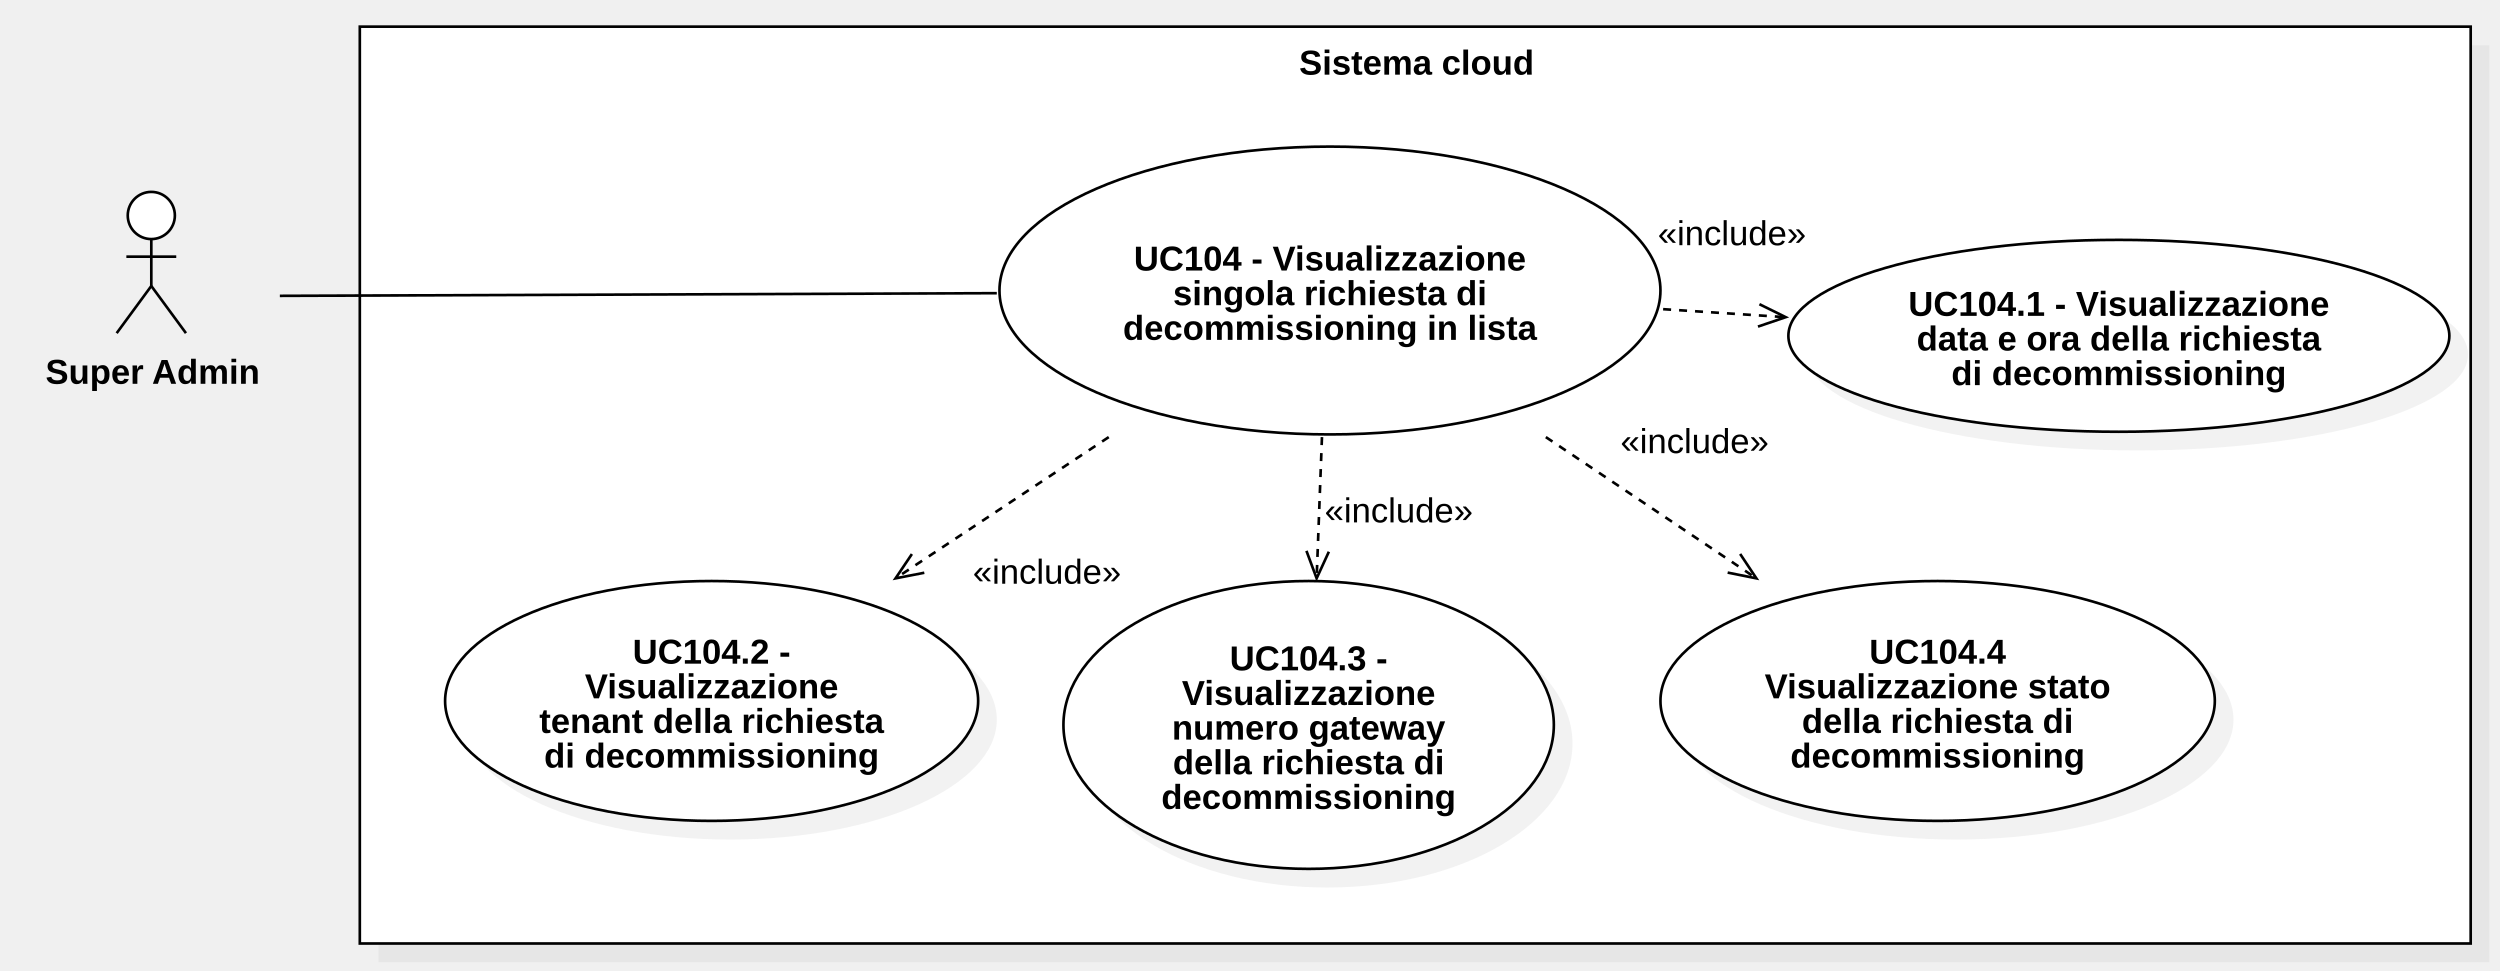
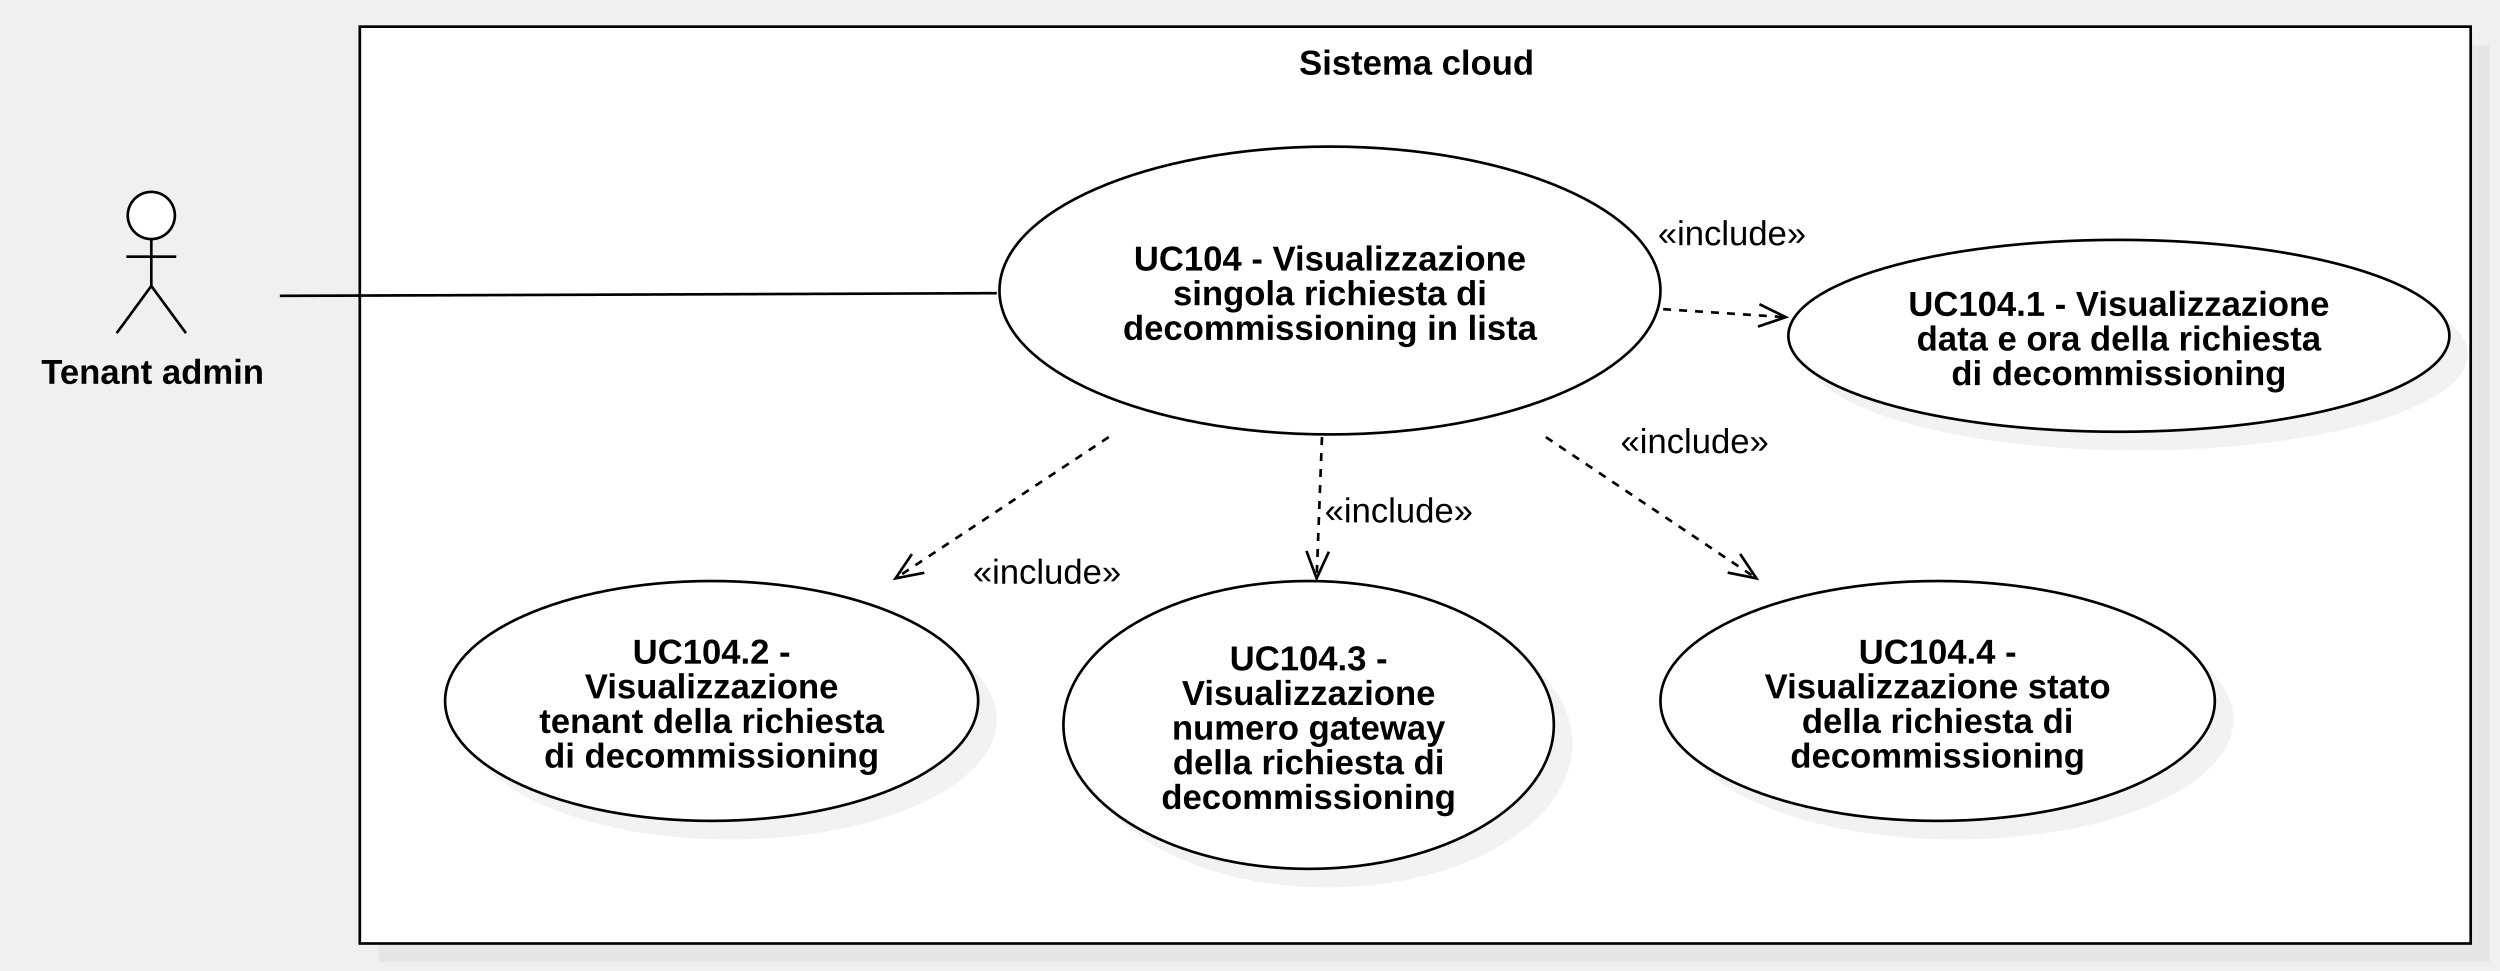
<svg xmlns="http://www.w3.org/2000/svg" version="1.1" width="938" height="364">
  <defs />
  <g>
    <g>
      <rect fill="#C0C0C0" stroke="none" x="176" y="37" width="792" height="344" transform="matrix(1 0 0 1 -34 -20)" fill-opacity="0.2" />
    </g>
    <g>
      <rect fill="#ffffff" stroke="none" x="169" y="30" width="792" height="344" transform="matrix(1 0 0 1 -34 -20)" />
    </g>
    <g>
      <path fill="none" stroke="#000000" paint-order="fill stroke markers" d=" M 135 10 L 927 10 L 927 354 L 135 354 L 135 10 Z Z" stroke-miterlimit="10" stroke-dasharray="" />
    </g>
    <g>
      <g>
        <path fill="none" stroke="none" />
        <text fill="#000000" stroke="none" font-family="Arial" font-size="13px" font-style="normal" font-weight="bold" text-decoration="undefined" x="565.5" y="43.5" text-anchor="middle" dominant-baseline="central" transform="matrix(1 0 0 1 -34 -20)">Sistema cloud</text>
      </g>
    </g>
    <g>
      <path fill="#ffffff" stroke="none" paint-order="stroke fill markers" d=" M 375 109 C 375 79.177 430.517 55 499 55 C 567.483 55 623 79.177 623 109 C 623 138.823 567.483 163 499 163 C 430.517 163 375 138.823 375 109 Z" />
    </g>
    <g>
      <path fill="none" stroke="#000000" paint-order="fill stroke markers" d=" M 375 109 C 375 79.177 430.517 55 499 55 C 567.483 55 623 79.177 623 109 C 623 138.823 567.483 163 499 163 C 430.517 163 375 138.823 375 109 Z" stroke-miterlimit="10" stroke-dasharray="" />
    </g>
    <g>
      <g>
        <path fill="none" stroke="none" />
        <text fill="#000000" stroke="none" font-family="Arial" font-size="13px" font-style="normal" font-weight="bold" text-decoration="undefined" x="533" y="117" text-anchor="middle" dominant-baseline="central" transform="matrix(1 0 0 1 -34 -20)">UC104 - Visualizzazione</text>
        <text fill="#000000" stroke="none" font-family="Arial" font-size="13px" font-style="normal" font-weight="bold" text-decoration="undefined" x="533" y="130" text-anchor="middle" dominant-baseline="central" transform="matrix(1 0 0 1 -34 -20)">singola richiesta di</text>
        <text fill="#000000" stroke="none" font-family="Arial" font-size="13px" font-style="normal" font-weight="bold" text-decoration="undefined" x="533" y="143" text-anchor="middle" dominant-baseline="central" transform="matrix(1 0 0 1 -34 -20)">decommissioning in lista</text>
      </g>
    </g>
    <g>
      <path fill="#C0C0C0" stroke="none" paint-order="stroke fill markers" d=" M 678 133 C 678 113.118 733.517 97 802 97 C 870.483 97 926 113.118 926 133 C 926 152.882 870.483 169 802 169 C 733.517 169 678 152.882 678 133 Z" fill-opacity="0.2" />
    </g>
    <g>
      <path fill="#ffffff" stroke="none" paint-order="stroke fill markers" d=" M 671 126 C 671 106.118 726.517 90 795 90 C 863.483 90 919 106.118 919 126 C 919 145.882 863.483 162 795 162 C 726.517 162 671 145.882 671 126 Z" />
    </g>
    <g>
      <path fill="none" stroke="#000000" paint-order="fill stroke markers" d=" M 671 126 C 671 106.118 726.517 90 795 90 C 863.483 90 919 106.118 919 126 C 919 145.882 863.483 162 795 162 C 726.517 162 671 145.882 671 126 Z" stroke-miterlimit="10" stroke-dasharray="" />
    </g>
    <g>
      <g>
        <path fill="none" stroke="none" />
        <text fill="#000000" stroke="none" font-family="Arial" font-size="13px" font-style="normal" font-weight="bold" text-decoration="undefined" x="829" y="134" text-anchor="middle" dominant-baseline="central" transform="matrix(1 0 0 1 -34 -20)">UC104.1 - Visualizzazione</text>
        <text fill="#000000" stroke="none" font-family="Arial" font-size="13px" font-style="normal" font-weight="bold" text-decoration="undefined" x="829" y="147" text-anchor="middle" dominant-baseline="central" transform="matrix(1 0 0 1 -34 -20)">data e ora della richiesta</text>
        <text fill="#000000" stroke="none" font-family="Arial" font-size="13px" font-style="normal" font-weight="bold" text-decoration="undefined" x="829" y="160" text-anchor="middle" dominant-baseline="central" transform="matrix(1 0 0 1 -34 -20)">di decommissioning</text>
      </g>
    </g>
    <g>
      <path fill="#C0C0C0" stroke="none" paint-order="stroke fill markers" d=" M 174 270 C 174 245.147 218.772 225 274 225 C 329.228 225 374 245.147 374 270 C 374 294.853 329.228 315 274 315 C 218.772 315 174 294.853 174 270 Z" fill-opacity="0.2" />
    </g>
    <g>
      <path fill="#ffffff" stroke="none" paint-order="stroke fill markers" d=" M 167 263 C 167 238.147 211.772 218 267 218 C 322.228 218 367 238.147 367 263 C 367 287.853 322.228 308 267 308 C 211.772 308 167 287.853 167 263 Z" />
    </g>
    <g>
      <path fill="none" stroke="#000000" paint-order="fill stroke markers" d=" M 167 263 C 167 238.147 211.772 218 267 218 C 322.228 218 367 238.147 367 263 C 367 287.853 322.228 308 267 308 C 211.772 308 167 287.853 167 263 Z" stroke-miterlimit="10" stroke-dasharray="" />
    </g>
    <g>
      <g>
        <path fill="none" stroke="none" />
        <text fill="#000000" stroke="none" font-family="Arial" font-size="13px" font-style="normal" font-weight="bold" text-decoration="undefined" x="301" y="264.5" text-anchor="middle" dominant-baseline="central" transform="matrix(1 0 0 1 -34 -20)">UC104.2 -</text>
        <text fill="#000000" stroke="none" font-family="Arial" font-size="13px" font-style="normal" font-weight="bold" text-decoration="undefined" x="301" y="277.5" text-anchor="middle" dominant-baseline="central" transform="matrix(1 0 0 1 -34 -20)">Visualizzazione</text>
        <text fill="#000000" stroke="none" font-family="Arial" font-size="13px" font-style="normal" font-weight="bold" text-decoration="undefined" x="301" y="290.5" text-anchor="middle" dominant-baseline="central" transform="matrix(1 0 0 1 -34 -20)">tenant della richiesta</text>
        <text fill="#000000" stroke="none" font-family="Arial" font-size="13px" font-style="normal" font-weight="bold" text-decoration="undefined" x="301" y="303.5" text-anchor="middle" dominant-baseline="central" transform="matrix(1 0 0 1 -34 -20)">di decommissioning</text>
      </g>
    </g>
    <g>
      <path fill="#C0C0C0" stroke="none" paint-order="stroke fill markers" d=" M 406 279 C 406 249.177 447.19 225 498 225 C 548.81 225 590 249.177 590 279 C 590 308.823 548.81 333 498 333 C 447.19 333 406 308.823 406 279 Z" fill-opacity="0.2" />
    </g>
    <g>
      <path fill="#ffffff" stroke="none" paint-order="stroke fill markers" d=" M 399 272 C 399 242.177 440.19 218 491 218 C 541.81 218 583 242.177 583 272 C 583 301.823 541.81 326 491 326 C 440.19 326 399 301.823 399 272 Z" />
    </g>
    <g>
      <path fill="none" stroke="#000000" paint-order="fill stroke markers" d=" M 399 272 C 399 242.177 440.19 218 491 218 C 541.81 218 583 242.177 583 272 C 583 301.823 541.81 326 491 326 C 440.19 326 399 301.823 399 272 Z" stroke-miterlimit="10" stroke-dasharray="" />
    </g>
    <g>
      <g>
        <path fill="none" stroke="none" />
        <text fill="#000000" stroke="none" font-family="Arial" font-size="13px" font-style="normal" font-weight="bold" text-decoration="undefined" x="525" y="267" text-anchor="middle" dominant-baseline="central" transform="matrix(1 0 0 1 -34 -20)">UC104.3 -</text>
        <text fill="#000000" stroke="none" font-family="Arial" font-size="13px" font-style="normal" font-weight="bold" text-decoration="undefined" x="525" y="280" text-anchor="middle" dominant-baseline="central" transform="matrix(1 0 0 1 -34 -20)">Visualizzazione</text>
        <text fill="#000000" stroke="none" font-family="Arial" font-size="13px" font-style="normal" font-weight="bold" text-decoration="undefined" x="525" y="293" text-anchor="middle" dominant-baseline="central" transform="matrix(1 0 0 1 -34 -20)">numero gateway</text>
        <text fill="#000000" stroke="none" font-family="Arial" font-size="13px" font-style="normal" font-weight="bold" text-decoration="undefined" x="525" y="306" text-anchor="middle" dominant-baseline="central" transform="matrix(1 0 0 1 -34 -20)">della richiesta di</text>
        <text fill="#000000" stroke="none" font-family="Arial" font-size="13px" font-style="normal" font-weight="bold" text-decoration="undefined" x="525" y="319" text-anchor="middle" dominant-baseline="central" transform="matrix(1 0 0 1 -34 -20)">decommissioning</text>
      </g>
    </g>
    <g>
      <path fill="#C0C0C0" stroke="none" paint-order="stroke fill markers" d=" M 630 270 C 630 245.147 676.562 225 734 225 C 791.438 225 838 245.147 838 270 C 838 294.853 791.438 315 734 315 C 676.562 315 630 294.853 630 270 Z" fill-opacity="0.2" />
    </g>
    <g>
      <path fill="#ffffff" stroke="none" paint-order="stroke fill markers" d=" M 623 263 C 623 238.147 669.562 218 727 218 C 784.438 218 831 238.147 831 263 C 831 287.853 784.438 308 727 308 C 669.562 308 623 287.853 623 263 Z" />
    </g>
    <g>
      <path fill="none" stroke="#000000" paint-order="fill stroke markers" d=" M 623 263 C 623 238.147 669.562 218 727 218 C 784.438 218 831 238.147 831 263 C 831 287.853 784.438 308 727 308 C 669.562 308 623 287.853 623 263 Z" stroke-miterlimit="10" stroke-dasharray="" />
    </g>
    <g>
      <g>
        <path fill="none" stroke="none" />
-         <text fill="#000000" stroke="none" font-family="Arial" font-size="13px" font-style="normal" font-weight="bold" text-decoration="undefined" x="761" y="264.5" text-anchor="middle" dominant-baseline="central" transform="matrix(1 0 0 1 -34 -20)">UC104.4</text>
+         <text fill="#000000" stroke="none" font-family="Arial" font-size="13px" font-style="normal" font-weight="bold" text-decoration="undefined" x="761" y="264.5" text-anchor="middle" dominant-baseline="central" transform="matrix(1 0 0 1 -34 -20)">UC104.4 -</text>
        <text fill="#000000" stroke="none" font-family="Arial" font-size="13px" font-style="normal" font-weight="bold" text-decoration="undefined" x="761" y="277.5" text-anchor="middle" dominant-baseline="central" transform="matrix(1 0 0 1 -34 -20)">Visualizzazione stato</text>
        <text fill="#000000" stroke="none" font-family="Arial" font-size="13px" font-style="normal" font-weight="bold" text-decoration="undefined" x="761" y="290.5" text-anchor="middle" dominant-baseline="central" transform="matrix(1 0 0 1 -34 -20)">della richiesta di</text>
        <text fill="#000000" stroke="none" font-family="Arial" font-size="13px" font-style="normal" font-weight="bold" text-decoration="undefined" x="761" y="303.5" text-anchor="middle" dominant-baseline="central" transform="matrix(1 0 0 1 -34 -20)">decommissioning</text>
      </g>
    </g>
    <g>
      <path fill="none" stroke="#000000" paint-order="fill stroke markers" d=" M 416 164 L 336 217" stroke-miterlimit="10" stroke-dasharray="3" />
    </g>
    <g>
      <path fill="none" stroke="#000000" paint-order="fill stroke markers" d=" M 342.147 207.878 L 336 217 L 346.797 214.896" stroke-miterlimit="10" stroke-dasharray="" />
    </g>
    <g>
      <rect fill="#ffffff" stroke="none" x="399" y="228" width="55.656" height="13" transform="matrix(1 0 0 1 -34 -20)" />
    </g>
    <g>
      <g>
        <path fill="none" stroke="none" />
        <text fill="#000000" stroke="none" font-family="Arial" font-size="13px" font-style="normal" font-weight="normal" text-decoration="undefined" x="426.828" y="234.5" text-anchor="middle" dominant-baseline="central" transform="matrix(1 0 0 1 -34 -20)">«include»</text>
      </g>
    </g>
    <g>
      <path fill="none" stroke="#000000" paint-order="fill stroke markers" d=" M 496 164 L 494 217" stroke-miterlimit="10" stroke-dasharray="3" />
    </g>
    <g>
      <path fill="none" stroke="#000000" paint-order="fill stroke markers" d=" M 490.177 206.686 L 494 217 L 498.59 207.003" stroke-miterlimit="10" stroke-dasharray="" />
    </g>
    <g>
      <rect fill="#ffffff" stroke="none" x="531" y="205" width="55.656" height="13" transform="matrix(1 0 0 1 -34 -20)" />
    </g>
    <g>
      <g>
        <path fill="none" stroke="none" />
        <text fill="#000000" stroke="none" font-family="Arial" font-size="13px" font-style="normal" font-weight="normal" text-decoration="undefined" x="558.828" y="211.5" text-anchor="middle" dominant-baseline="central" transform="matrix(1 0 0 1 -34 -20)">«include»</text>
      </g>
    </g>
    <g>
      <path fill="none" stroke="#000000" paint-order="fill stroke markers" d=" M 580 164 L 659 217" stroke-miterlimit="10" stroke-dasharray="3" />
    </g>
    <g>
      <path fill="none" stroke="#000000" paint-order="fill stroke markers" d=" M 648.215 214.834 L 659 217 L 652.906 207.842" stroke-miterlimit="10" stroke-dasharray="" />
    </g>
    <g>
      <rect fill="#ffffff" stroke="none" x="642" y="179" width="55.656" height="13" transform="matrix(1 0 0 1 -34 -20)" />
    </g>
    <g>
      <g>
        <path fill="none" stroke="none" />
        <text fill="#000000" stroke="none" font-family="Arial" font-size="13px" font-style="normal" font-weight="normal" text-decoration="undefined" x="669.828" y="185.5" text-anchor="middle" dominant-baseline="central" transform="matrix(1 0 0 1 -34 -20)">«include»</text>
      </g>
    </g>
    <g>
      <path fill="none" stroke="#000000" paint-order="fill stroke markers" d=" M 624 116 L 670 119" stroke-miterlimit="10" stroke-dasharray="3" />
    </g>
    <g>
      <path fill="none" stroke="#000000" paint-order="fill stroke markers" d=" M 659.585 122.539 L 670 119 L 660.133 114.138" stroke-miterlimit="10" stroke-dasharray="" />
    </g>
    <g>
      <rect fill="#ffffff" stroke="none" x="656" y="101" width="55.656" height="13" transform="matrix(1 0 0 1 -34 -20)" />
    </g>
    <g>
      <g>
        <path fill="none" stroke="none" />
        <text fill="#000000" stroke="none" font-family="Arial" font-size="13px" font-style="normal" font-weight="normal" text-decoration="undefined" x="683.828" y="107.5" text-anchor="middle" dominant-baseline="central" transform="matrix(1 0 0 1 -34 -20)">«include»</text>
      </g>
    </g>
    <g>
      <path fill="#ffffff" stroke="none" paint-order="stroke fill markers" d=" M 47.931 80.85 C 47.931 75.962 51.889 72 56.771 72 C 61.653 72 65.611 75.962 65.611 80.85 C 65.611 85.738 61.653 89.7 56.771 89.7 C 51.889 89.7 47.931 85.738 47.931 80.85 Z" />
    </g>
    <g>
      <path fill="none" stroke="#000000" paint-order="fill stroke markers" d=" M 47.931 80.85 C 47.931 75.962 51.889 72 56.771 72 C 61.653 72 65.611 75.962 65.611 80.85 C 65.611 85.738 61.653 89.7 56.771 89.7 C 51.889 89.7 47.931 85.738 47.931 80.85 Z" stroke-miterlimit="10" stroke-dasharray="" />
    </g>
    <g>
      <path fill="none" stroke="#000000" paint-order="fill stroke markers" d=" M 56.771 89.7 L 56.771 107.3" stroke-miterlimit="10" stroke-dasharray="" />
    </g>
    <g>
      <path fill="none" stroke="#000000" paint-order="fill stroke markers" d=" M 47.411 96.3 L 66.131 96.3" stroke-miterlimit="10" stroke-dasharray="" />
    </g>
    <g>
      <path fill="none" stroke="#000000" paint-order="fill stroke markers" d=" M 56.771 107.3 L 43.771 125" stroke-miterlimit="10" stroke-dasharray="" />
    </g>
    <g>
      <path fill="none" stroke="#000000" paint-order="fill stroke markers" d=" M 56.771 107.3 L 69.771 125" stroke-miterlimit="10" stroke-dasharray="" />
    </g>
    <g>
      <g>
        <path fill="none" stroke="none" />
-         <text fill="#000000" stroke="none" font-family="Arial" font-size="13px" font-style="normal" font-weight="bold" text-decoration="undefined" x="91.271" y="159.5" text-anchor="middle" dominant-baseline="central" transform="matrix(1 0 0 1 -34 -20)">Super Admin</text>
+         <text fill="#000000" stroke="none" font-family="Arial" font-size="13px" font-style="normal" font-weight="bold" text-decoration="undefined" x="91.271" y="159.5" text-anchor="middle" dominant-baseline="central" transform="matrix(1 0 0 1 -34 -20)">Tenant admin</text>
      </g>
    </g>
    <g>
      <path fill="none" stroke="#000000" paint-order="fill stroke markers" d=" M 374 110 L 105 111" stroke-miterlimit="10" stroke-dasharray="" />
    </g>
  </g>
</svg>
